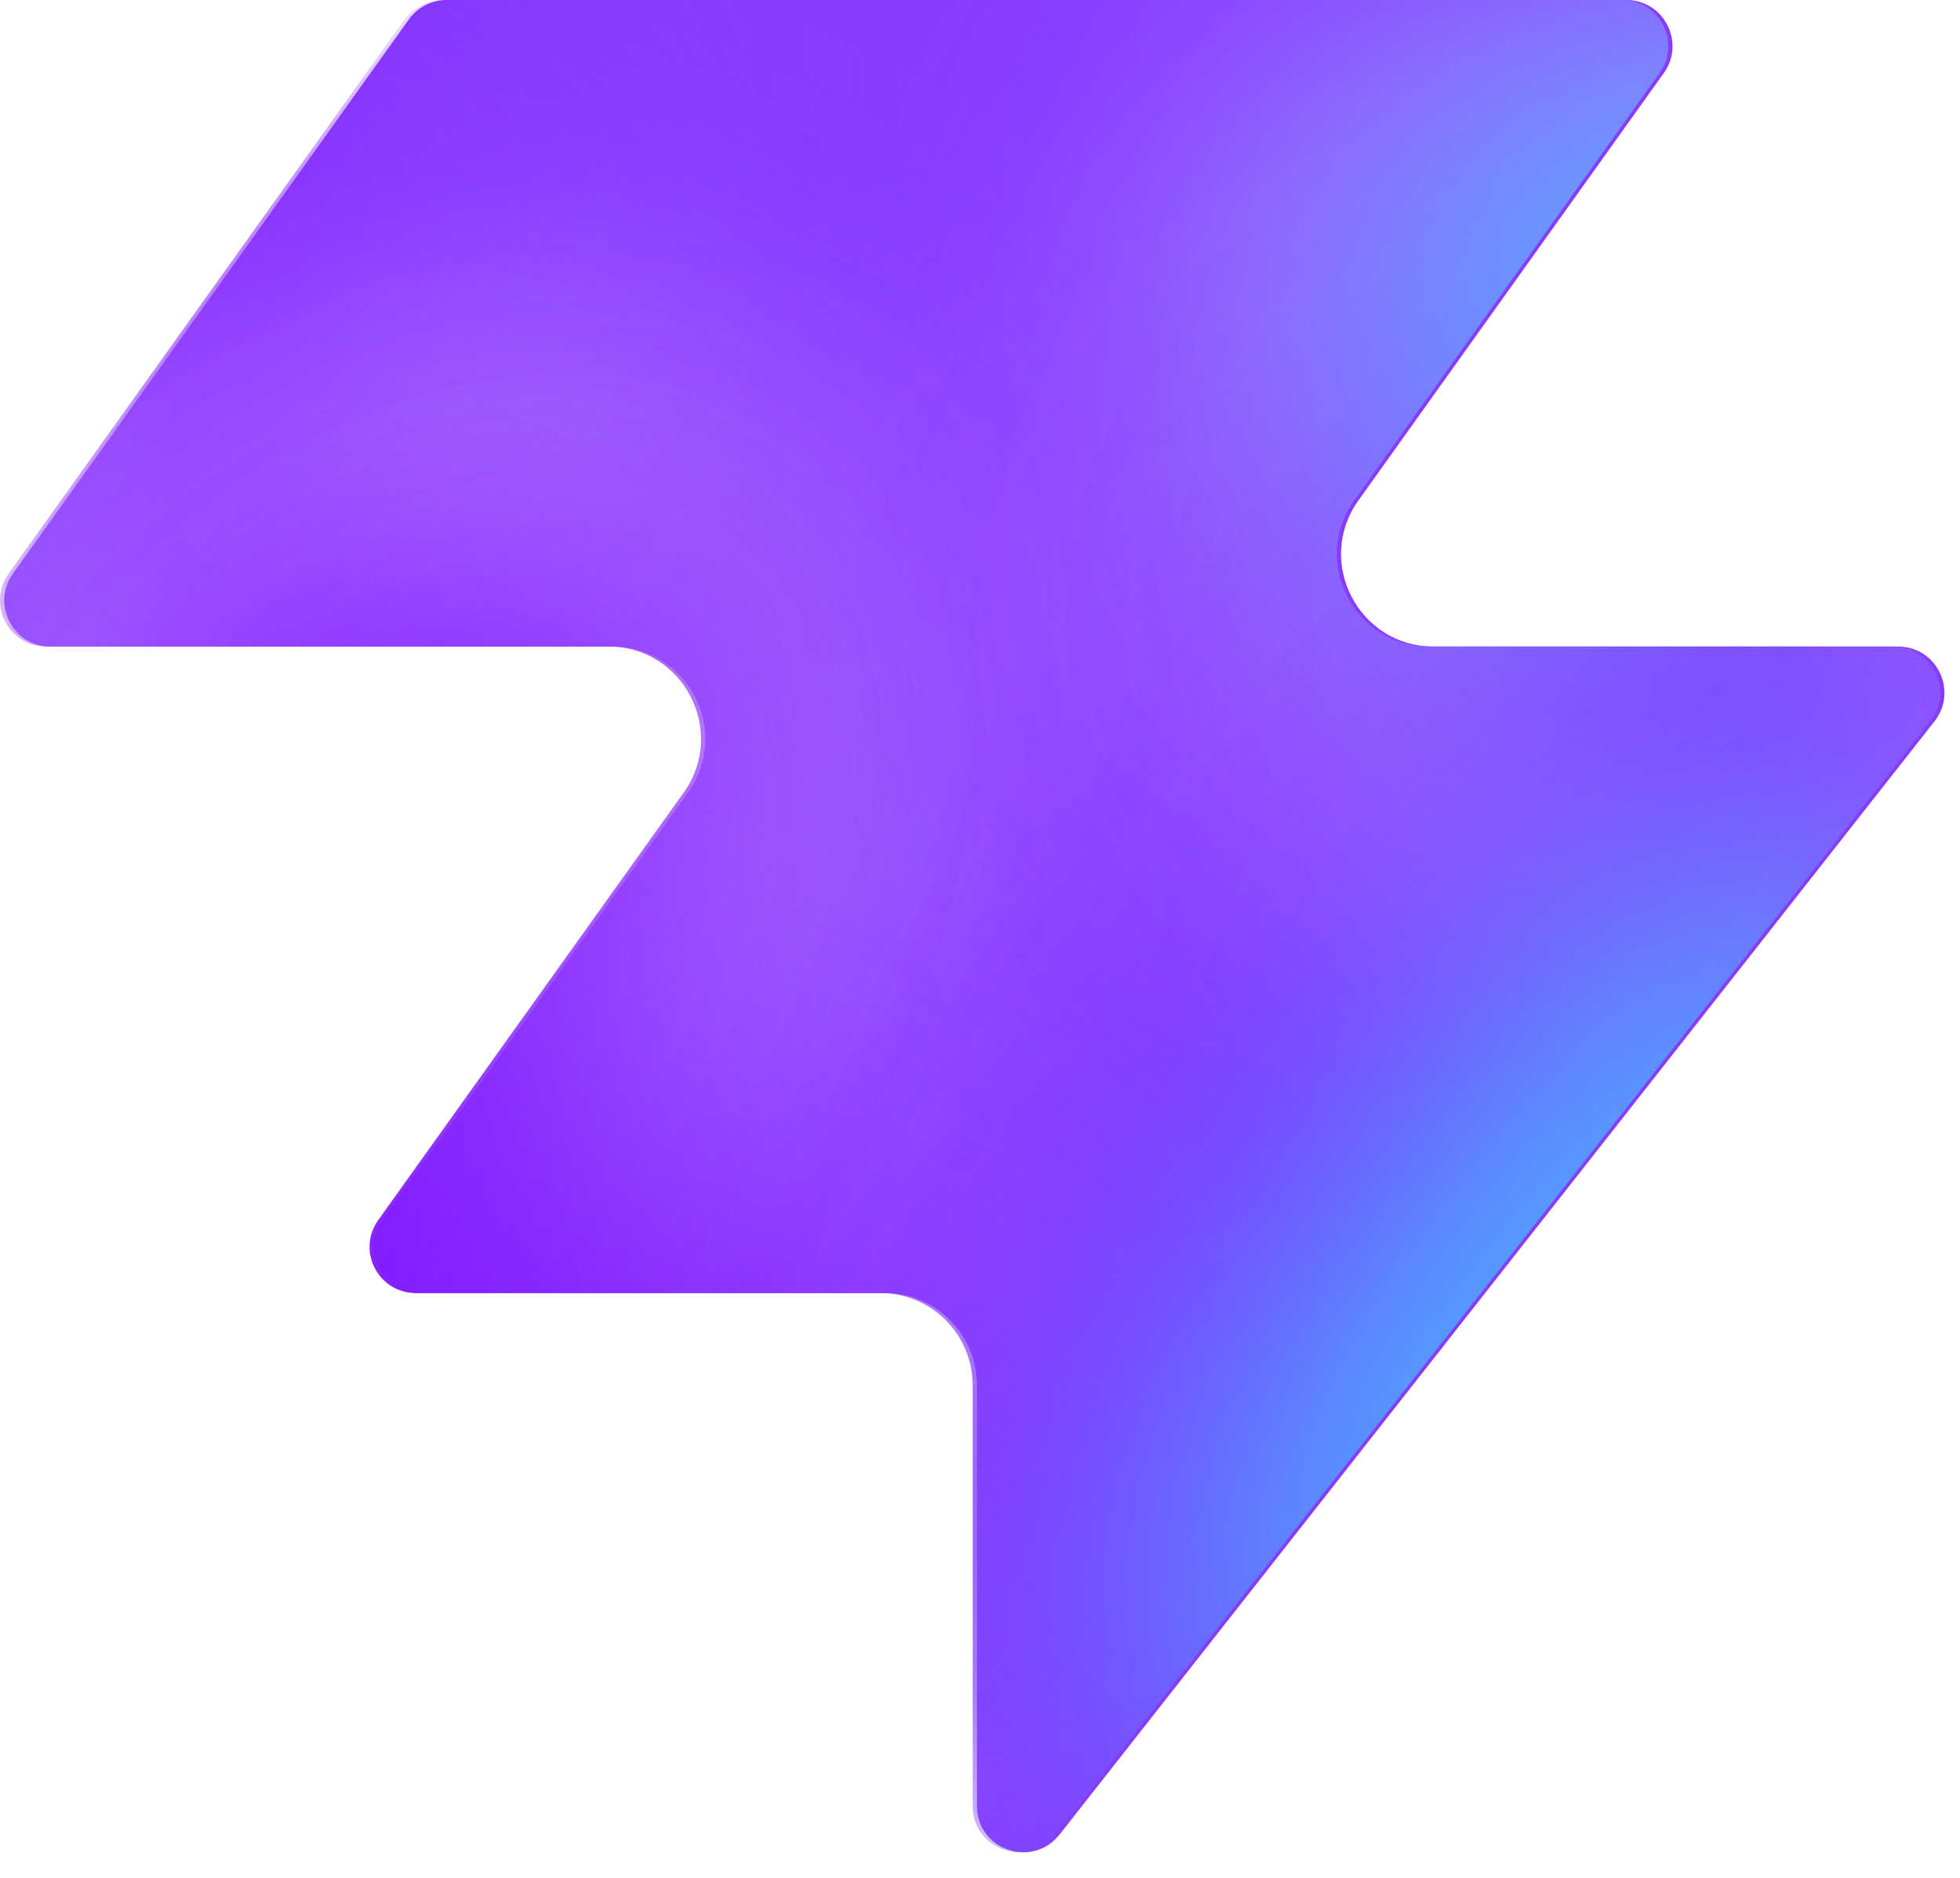
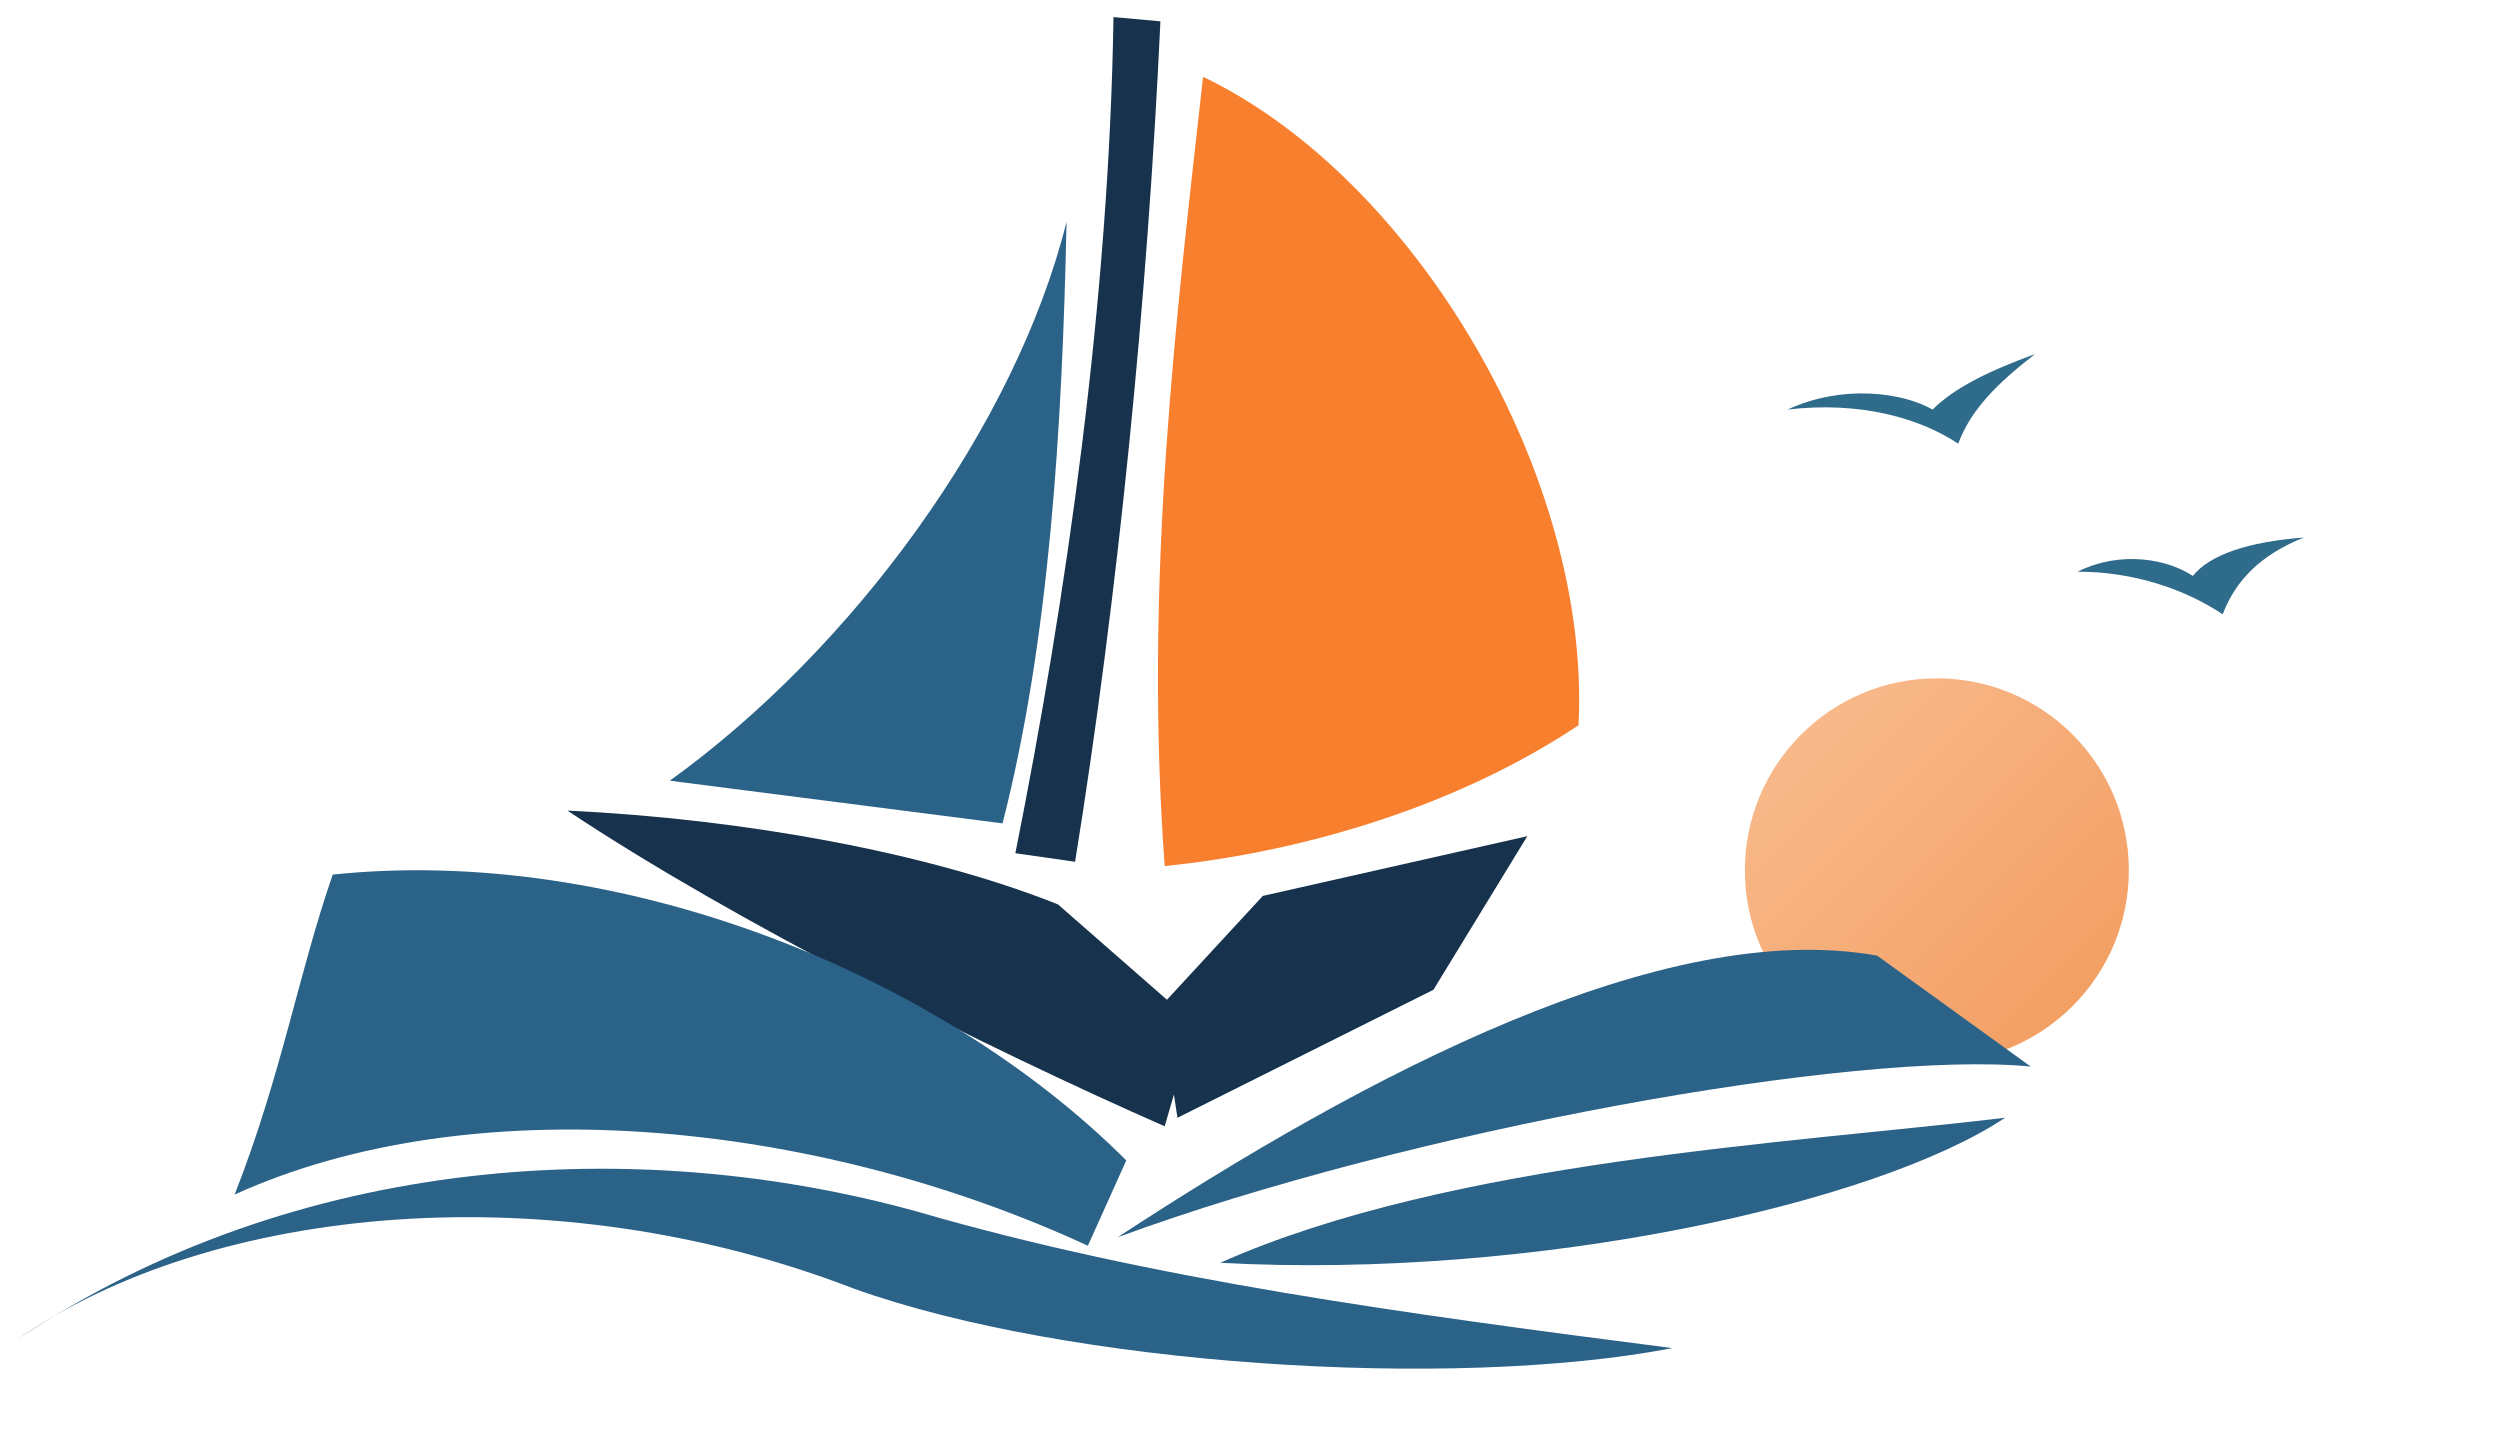
- <svg xmlns="http://www.w3.org/2000/svg" width="48" height="46" fill="none" viewBox="0 0 48 46">
-   <path fill="#863bff" d="M25.946 44.938c-.664.845-2.021.375-2.021-.698V33.937a2.26 2.26 0 0 0-2.262-2.262H10.287c-.92 0-1.456-1.04-.92-1.788l7.48-10.471c1.07-1.497 0-3.578-1.842-3.578H1.237c-.92 0-1.456-1.04-.92-1.788L10.013.474c.214-.297.556-.474.92-.474h28.894c.92 0 1.456 1.04.92 1.788l-7.48 10.471c-1.07 1.498 0 3.579 1.842 3.579h11.377c.943 0 1.473 1.088.89 1.83L25.947 44.94z" style="fill:#863bff;fill:color(display-p3 .525 .23 1);fill-opacity:1" />
-   <mask id="a" width="48" height="46" x="0" y="0" maskUnits="userSpaceOnUse" style="mask-type:alpha">
-     <path fill="#000" d="M25.842 44.938c-.664.844-2.021.375-2.021-.698V33.937a2.26 2.26 0 0 0-2.262-2.262H10.183c-.92 0-1.456-1.04-.92-1.788l7.48-10.471c1.07-1.498 0-3.579-1.842-3.579H1.133c-.92 0-1.456-1.04-.92-1.787L9.91.473c.214-.297.556-.474.92-.474h28.894c.92 0 1.456 1.04.92 1.788l-7.48 10.471c-1.07 1.498 0 3.578 1.842 3.578h11.377c.943 0 1.473 1.088.89 1.832L25.843 44.94z" style="fill:#000;fill-opacity:1" />
-   </mask>
-   <g mask="url(#a)">
-     <g filter="url(#b)">
-       <ellipse cx="5.508" cy="14.704" fill="#ede6ff" rx="5.508" ry="14.704" style="fill:#ede6ff;fill:color(display-p3 .927 .903 1);fill-opacity:1" transform="matrix(.00324 1 1 -.00324 -4.47 31.516)" />
-     </g>
-     <g filter="url(#c)">
-       <ellipse cx="10.399" cy="29.851" fill="#ede6ff" rx="10.399" ry="29.851" style="fill:#ede6ff;fill:color(display-p3 .927 .903 1);fill-opacity:1" transform="matrix(.00324 1 1 -.00324 -39.328 7.883)" />
-     </g>
-     <g filter="url(#d)">
-       <ellipse cx="5.508" cy="30.487" fill="#7e14ff" rx="5.508" ry="30.487" style="fill:#7e14ff;fill:color(display-p3 .492 .077 1);fill-opacity:1" transform="rotate(89.814 -25.913 -14.639)scale(1 -1)" />
-     </g>
-     <g filter="url(#e)">
-       <ellipse cx="5.508" cy="30.599" fill="#7e14ff" rx="5.508" ry="30.599" style="fill:#7e14ff;fill:color(display-p3 .492 .077 1);fill-opacity:1" transform="rotate(89.814 -32.644 -3.334)scale(1 -1)" />
-     </g>
-     <g filter="url(#f)">
-       <ellipse cx="5.508" cy="30.599" fill="#7e14ff" rx="5.508" ry="30.599" style="fill:#7e14ff;fill:color(display-p3 .492 .077 1);fill-opacity:1" transform="matrix(.00324 1 1 -.00324 -34.34 30.47)" />
-     </g>
-     <g filter="url(#g)">
-       <ellipse cx="14.072" cy="22.078" fill="#ede6ff" rx="14.072" ry="22.078" style="fill:#ede6ff;fill:color(display-p3 .927 .903 1);fill-opacity:1" transform="rotate(93.35 24.506 48.493)scale(-1 1)" />
-     </g>
-     <g filter="url(#h)">
-       <ellipse cx="3.47" cy="21.501" fill="#7e14ff" rx="3.47" ry="21.501" style="fill:#7e14ff;fill:color(display-p3 .492 .077 1);fill-opacity:1" transform="rotate(89.009 28.708 47.59)scale(-1 1)" />
-     </g>
-     <g filter="url(#i)">
-       <ellipse cx="3.47" cy="21.501" fill="#7e14ff" rx="3.47" ry="21.501" style="fill:#7e14ff;fill:color(display-p3 .492 .077 1);fill-opacity:1" transform="rotate(89.009 28.708 47.59)scale(-1 1)" />
-     </g>
-     <g filter="url(#j)">
-       <ellipse cx=".387" cy="8.972" fill="#7e14ff" rx="4.407" ry="29.108" style="fill:#7e14ff;fill:color(display-p3 .492 .077 1);fill-opacity:1" transform="rotate(39.51 .387 8.972)" />
-     </g>
-     <g filter="url(#k)">
-       <ellipse cx="47.523" cy="-6.092" fill="#7e14ff" rx="4.407" ry="29.108" style="fill:#7e14ff;fill:color(display-p3 .492 .077 1);fill-opacity:1" transform="rotate(37.892 47.523 -6.092)" />
-     </g>
-     <g filter="url(#l)">
-       <ellipse cx="41.412" cy="6.333" fill="#47bfff" rx="5.971" ry="9.665" style="fill:#47bfff;fill:color(display-p3 .28 .748 1);fill-opacity:1" transform="rotate(37.892 41.412 6.333)" />
-     </g>
-     <g filter="url(#m)">
-       <ellipse cx="-1.879" cy="38.332" fill="#7e14ff" rx="4.407" ry="29.108" style="fill:#7e14ff;fill:color(display-p3 .492 .077 1);fill-opacity:1" transform="rotate(37.892 -1.88 38.332)" />
-     </g>
-     <g filter="url(#n)">
-       <ellipse cx="-1.879" cy="38.332" fill="#7e14ff" rx="4.407" ry="29.108" style="fill:#7e14ff;fill:color(display-p3 .492 .077 1);fill-opacity:1" transform="rotate(37.892 -1.88 38.332)" />
-     </g>
-     <g filter="url(#o)">
-       <ellipse cx="35.651" cy="29.907" fill="#7e14ff" rx="4.407" ry="29.108" style="fill:#7e14ff;fill:color(display-p3 .492 .077 1);fill-opacity:1" transform="rotate(37.892 35.651 29.907)" />
-     </g>
-     <g filter="url(#p)">
-       <ellipse cx="38.418" cy="32.4" fill="#47bfff" rx="5.971" ry="15.297" style="fill:#47bfff;fill:color(display-p3 .28 .748 1);fill-opacity:1" transform="rotate(37.892 38.418 32.4)" />
-     </g>
-   </g>
+ <svg xmlns="http://www.w3.org/2000/svg" viewBox="0 0 586 338" width="586" height="338">
  <defs>
-     <filter id="b" width="60.045" height="41.654" x="-19.77" y="16.149" color-interpolation-filters="sRGB" filterUnits="userSpaceOnUse">
-       <feFlood flood-opacity="0" result="BackgroundImageFix" />
-       <feBlend in="SourceGraphic" in2="BackgroundImageFix" result="shape" />
-       <feGaussianBlur result="effect1_foregroundBlur_2002_17158" stdDeviation="7.659" />
-     </filter>
-     <filter id="c" width="90.34" height="51.437" x="-54.613" y="-7.533" color-interpolation-filters="sRGB" filterUnits="userSpaceOnUse">
-       <feFlood flood-opacity="0" result="BackgroundImageFix" />
-       <feBlend in="SourceGraphic" in2="BackgroundImageFix" result="shape" />
-       <feGaussianBlur result="effect1_foregroundBlur_2002_17158" stdDeviation="7.659" />
-     </filter>
-     <filter id="d" width="79.355" height="29.4" x="-49.64" y="2.03" color-interpolation-filters="sRGB" filterUnits="userSpaceOnUse">
-       <feFlood flood-opacity="0" result="BackgroundImageFix" />
-       <feBlend in="SourceGraphic" in2="BackgroundImageFix" result="shape" />
-       <feGaussianBlur result="effect1_foregroundBlur_2002_17158" stdDeviation="4.596" />
-     </filter>
-     <filter id="e" width="79.579" height="29.4" x="-45.045" y="20.029" color-interpolation-filters="sRGB" filterUnits="userSpaceOnUse">
-       <feFlood flood-opacity="0" result="BackgroundImageFix" />
-       <feBlend in="SourceGraphic" in2="BackgroundImageFix" result="shape" />
-       <feGaussianBlur result="effect1_foregroundBlur_2002_17158" stdDeviation="4.596" />
-     </filter>
-     <filter id="f" width="79.579" height="29.4" x="-43.513" y="21.178" color-interpolation-filters="sRGB" filterUnits="userSpaceOnUse">
-       <feFlood flood-opacity="0" result="BackgroundImageFix" />
-       <feBlend in="SourceGraphic" in2="BackgroundImageFix" result="shape" />
-       <feGaussianBlur result="effect1_foregroundBlur_2002_17158" stdDeviation="4.596" />
-     </filter>
-     <filter id="g" width="74.749" height="58.852" x="15.756" y="-17.901" color-interpolation-filters="sRGB" filterUnits="userSpaceOnUse">
-       <feFlood flood-opacity="0" result="BackgroundImageFix" />
-       <feBlend in="SourceGraphic" in2="BackgroundImageFix" result="shape" />
-       <feGaussianBlur result="effect1_foregroundBlur_2002_17158" stdDeviation="7.659" />
-     </filter>
-     <filter id="h" width="61.377" height="25.362" x="23.548" y="2.284" color-interpolation-filters="sRGB" filterUnits="userSpaceOnUse">
-       <feFlood flood-opacity="0" result="BackgroundImageFix" />
-       <feBlend in="SourceGraphic" in2="BackgroundImageFix" result="shape" />
-       <feGaussianBlur result="effect1_foregroundBlur_2002_17158" stdDeviation="4.596" />
-     </filter>
-     <filter id="i" width="61.377" height="25.362" x="23.548" y="2.284" color-interpolation-filters="sRGB" filterUnits="userSpaceOnUse">
-       <feFlood flood-opacity="0" result="BackgroundImageFix" />
-       <feBlend in="SourceGraphic" in2="BackgroundImageFix" result="shape" />
-       <feGaussianBlur result="effect1_foregroundBlur_2002_17158" stdDeviation="4.596" />
-     </filter>
-     <filter id="j" width="56.045" height="63.649" x="-27.636" y="-22.853" color-interpolation-filters="sRGB" filterUnits="userSpaceOnUse">
-       <feFlood flood-opacity="0" result="BackgroundImageFix" />
-       <feBlend in="SourceGraphic" in2="BackgroundImageFix" result="shape" />
-       <feGaussianBlur result="effect1_foregroundBlur_2002_17158" stdDeviation="4.596" />
-     </filter>
-     <filter id="k" width="54.814" height="64.646" x="20.116" y="-38.415" color-interpolation-filters="sRGB" filterUnits="userSpaceOnUse">
-       <feFlood flood-opacity="0" result="BackgroundImageFix" />
-       <feBlend in="SourceGraphic" in2="BackgroundImageFix" result="shape" />
-       <feGaussianBlur result="effect1_foregroundBlur_2002_17158" stdDeviation="4.596" />
-     </filter>
-     <filter id="l" width="33.541" height="35.313" x="24.641" y="-11.323" color-interpolation-filters="sRGB" filterUnits="userSpaceOnUse">
-       <feFlood flood-opacity="0" result="BackgroundImageFix" />
-       <feBlend in="SourceGraphic" in2="BackgroundImageFix" result="shape" />
-       <feGaussianBlur result="effect1_foregroundBlur_2002_17158" stdDeviation="4.596" />
-     </filter>
-     <filter id="m" width="54.814" height="64.646" x="-29.286" y="6.009" color-interpolation-filters="sRGB" filterUnits="userSpaceOnUse">
-       <feFlood flood-opacity="0" result="BackgroundImageFix" />
-       <feBlend in="SourceGraphic" in2="BackgroundImageFix" result="shape" />
-       <feGaussianBlur result="effect1_foregroundBlur_2002_17158" stdDeviation="4.596" />
-     </filter>
-     <filter id="n" width="54.814" height="64.646" x="-29.286" y="6.009" color-interpolation-filters="sRGB" filterUnits="userSpaceOnUse">
-       <feFlood flood-opacity="0" result="BackgroundImageFix" />
-       <feBlend in="SourceGraphic" in2="BackgroundImageFix" result="shape" />
-       <feGaussianBlur result="effect1_foregroundBlur_2002_17158" stdDeviation="4.596" />
-     </filter>
-     <filter id="o" width="54.814" height="64.646" x="8.244" y="-2.416" color-interpolation-filters="sRGB" filterUnits="userSpaceOnUse">
-       <feFlood flood-opacity="0" result="BackgroundImageFix" />
-       <feBlend in="SourceGraphic" in2="BackgroundImageFix" result="shape" />
-       <feGaussianBlur result="effect1_foregroundBlur_2002_17158" stdDeviation="4.596" />
-     </filter>
-     <filter id="p" width="39.409" height="43.623" x="18.713" y="10.588" color-interpolation-filters="sRGB" filterUnits="userSpaceOnUse">
-       <feFlood flood-opacity="0" result="BackgroundImageFix" />
-       <feBlend in="SourceGraphic" in2="BackgroundImageFix" result="shape" />
-       <feGaussianBlur result="effect1_foregroundBlur_2002_17158" stdDeviation="4.596" />
-     </filter>
+     <linearGradient id="sun" x1="0" y1="0" x2="1" y2="1">
+       <stop offset="0" stop-color="#F9BE92" />
+       <stop offset="1" stop-color="#F29A5C" />
+     </linearGradient>
+     <clipPath id="c">
+       <path d="M0 0H586V338H0Z M440 262 L475 252 L480 275 Z" clip-rule="evenodd" />
+     </clipPath>
  </defs>
+   <circle cx="454" cy="204" r="45" fill="url(#sun)" />
+   <path d="M419 96 C432 90 446 92 453 96 C458 91 466 87 477 83 C468 90 462 96 459 104 C450 98 436 94 419 96Z" fill="#2F6B8A" />
+   <path d="M487 134 C497 129 508 131 514 135 C518 130 527 127 540 126 C530 130 524 136 521 144 C512 138 500 134 487 134Z" fill="#2F6B8A" />
+   <path d="M282 18 C332 42 373 112 370 170 C340 190 303 200 273 203 C268 135 276 72 282 18Z" fill="#F77F2E" />
+   <path d="M250 52 C238 100 200 152 157 183 L235 193 C246 150 249 100 250 52Z" fill="#2B6288" />
+   <path d="M261 4 L272 5 C269 70 262 140 252 202 L238 200 C250 140 260 70 261 4Z" fill="#17324D" />
+   <path d="M133 190 C175 192 218 200 248 212 L280 240 L273 264 C232 246 172 216 133 190Z" fill="#17324D" />
+   <path d="M358 196 L336 232 L276 262 L272 236 L296 210Z" fill="#17324D" />
+   <path d="M78 205 C145 198 220 228 264 272 L255 292 C190 262 110 255 55 280 C66 252 70 228 78 205Z" fill="#2B6288" />
+   <path d="M262 290 C320 252 390 215 440 224 L476 250 C435 246 330 265 262 290Z" fill="#2B6288" />
+   <path d="M4 314 C50 282 130 275 200 302 C250 320 340 326 392 316 C330 308 270 300 215 284 C150 266 70 270 4 314Z" fill="#2B6288" />
+   <path d="M286 296 C340 272 420 268 470 262 C440 282 360 300 286 296Z" fill="#2B6288" />
</svg>
